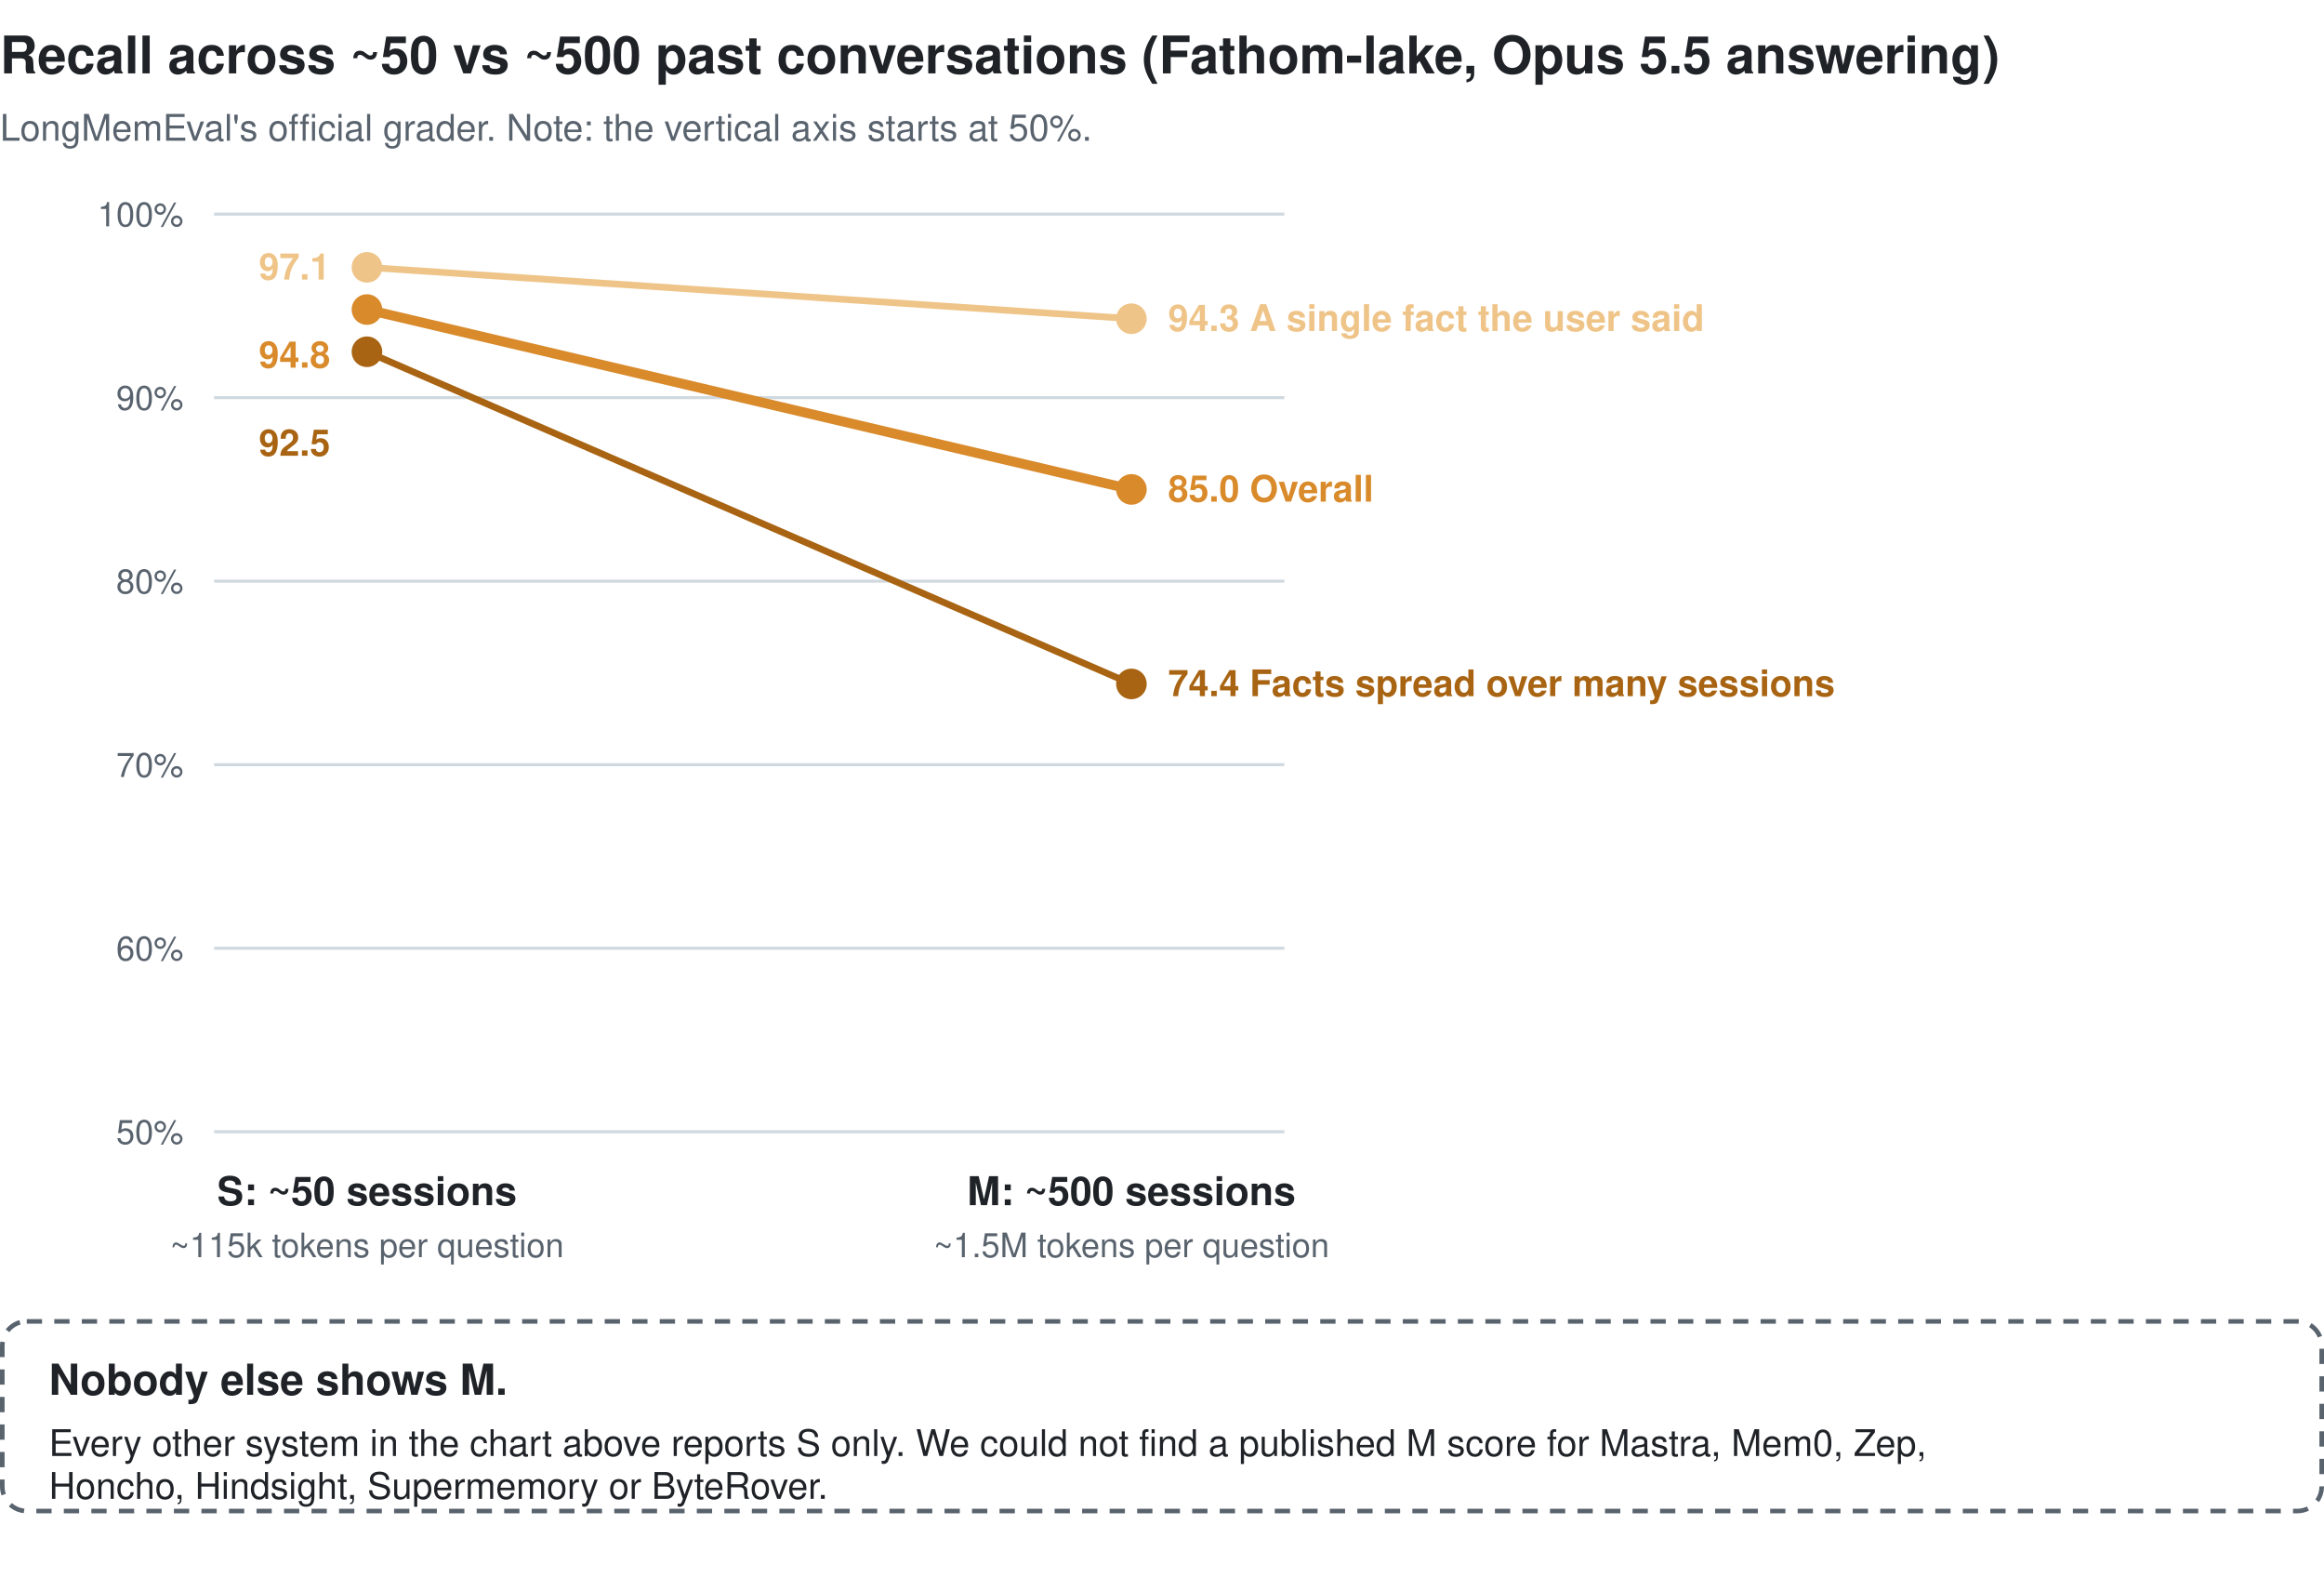
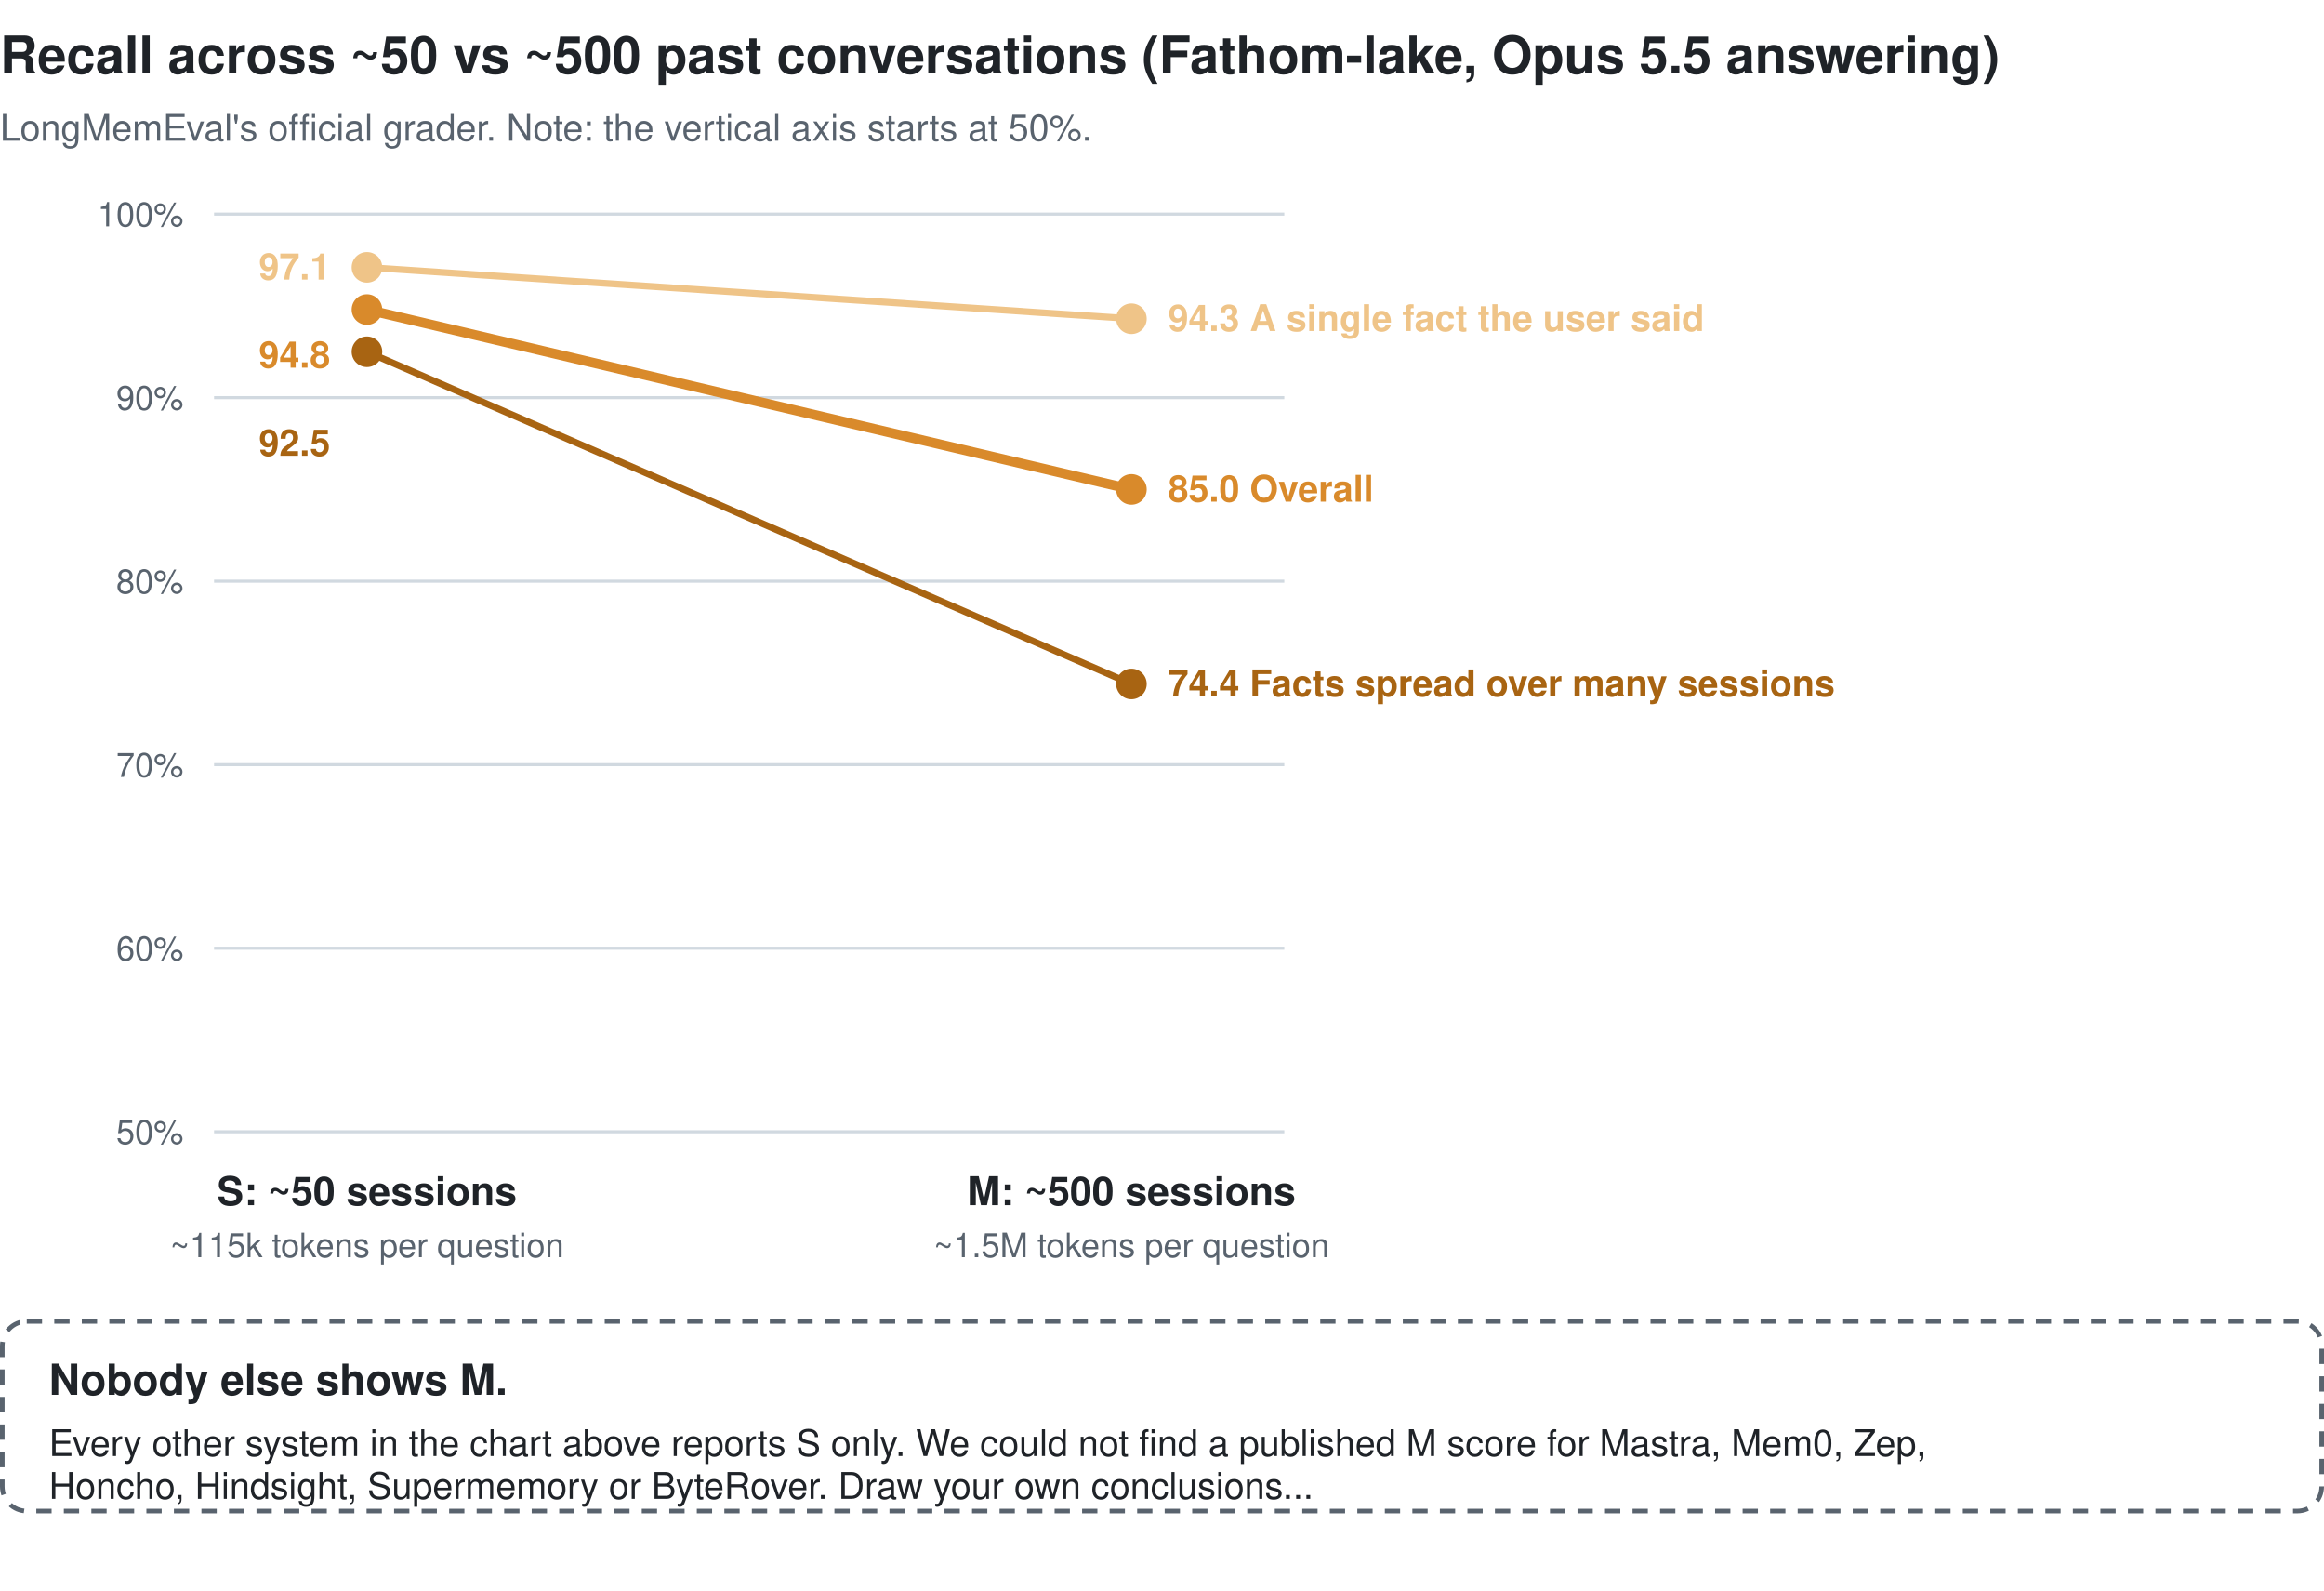
<svg xmlns="http://www.w3.org/2000/svg" width="760" height="520" viewBox="0 0 760 520" role="img" aria-label="Fathom-lake accuracy on LongMemEval S and M">
  <text x="0.0" y="24.0" fill="#1f2328" font-size="17" font-weight="650" text-anchor="start" font-family="system-ui,-apple-system,'Segoe UI',Helvetica,Arial,sans-serif">Recall across ~50 vs ~500 past conversations (Fathom-lake, Opus 5.5 answering)</text>
  <text x="0.0" y="46.0" fill="#59636e" font-size="12" font-weight="400" text-anchor="start" font-family="system-ui,-apple-system,'Segoe UI',Helvetica,Arial,sans-serif">LongMemEval's official grader. Note: the vertical axis starts at 50%.</text>
  <line x1="70" y1="370.0" x2="420" y2="370.0" stroke="#d1d9e0" stroke-width="1" />
  <text x="60.0" y="374.0" fill="#59636e" font-size="11" font-weight="400" text-anchor="end" font-family="system-ui,-apple-system,'Segoe UI',Helvetica,Arial,sans-serif">50%</text>
  <line x1="70" y1="310.0" x2="420" y2="310.0" stroke="#d1d9e0" stroke-width="1" />
  <text x="60.0" y="314.0" fill="#59636e" font-size="11" font-weight="400" text-anchor="end" font-family="system-ui,-apple-system,'Segoe UI',Helvetica,Arial,sans-serif">60%</text>
  <line x1="70" y1="250.0" x2="420" y2="250.0" stroke="#d1d9e0" stroke-width="1" />
  <text x="60.0" y="254.0" fill="#59636e" font-size="11" font-weight="400" text-anchor="end" font-family="system-ui,-apple-system,'Segoe UI',Helvetica,Arial,sans-serif">70%</text>
  <line x1="70" y1="190.0" x2="420" y2="190.0" stroke="#d1d9e0" stroke-width="1" />
  <text x="60.0" y="194.0" fill="#59636e" font-size="11" font-weight="400" text-anchor="end" font-family="system-ui,-apple-system,'Segoe UI',Helvetica,Arial,sans-serif">80%</text>
  <line x1="70" y1="130.0" x2="420" y2="130.0" stroke="#d1d9e0" stroke-width="1" />
  <text x="60.0" y="134.0" fill="#59636e" font-size="11" font-weight="400" text-anchor="end" font-family="system-ui,-apple-system,'Segoe UI',Helvetica,Arial,sans-serif">90%</text>
  <line x1="70" y1="70.0" x2="420" y2="70.0" stroke="#d1d9e0" stroke-width="1" />
  <text x="60.0" y="74.0" fill="#59636e" font-size="11" font-weight="400" text-anchor="end" font-family="system-ui,-apple-system,'Segoe UI',Helvetica,Arial,sans-serif">100%</text>
  <text x="120.0" y="394.0" fill="#1f2328" font-size="13" font-weight="600" text-anchor="middle" font-family="system-ui,-apple-system,'Segoe UI',Helvetica,Arial,sans-serif">S: ~50 sessions</text>
  <text x="120.0" y="411.0" fill="#59636e" font-size="11" font-weight="400" text-anchor="middle" font-family="system-ui,-apple-system,'Segoe UI',Helvetica,Arial,sans-serif">~115k tokens per question</text>
  <text x="370.0" y="394.0" fill="#1f2328" font-size="13" font-weight="600" text-anchor="middle" font-family="system-ui,-apple-system,'Segoe UI',Helvetica,Arial,sans-serif">M: ~500 sessions</text>
  <text x="370.0" y="411.0" fill="#59636e" font-size="11" font-weight="400" text-anchor="middle" font-family="system-ui,-apple-system,'Segoe UI',Helvetica,Arial,sans-serif">~1.5M tokens per question</text>
  <line x1="120" y1="87.4" x2="370" y2="104.2" stroke="#efc488" stroke-width="2.2" />
  <circle cx="120" cy="87.4" r="5" fill="#efc488" />
  <circle cx="370" cy="104.2" r="5" fill="#efc488" />
  <text x="108.0" y="91.4" fill="#efc488" font-size="12" font-weight="600" text-anchor="end" font-family="system-ui,-apple-system,'Segoe UI',Helvetica,Arial,sans-serif">97.1</text>
  <text x="382.0" y="108.2" fill="#efc488" font-size="12" font-weight="600" text-anchor="start" font-family="system-ui,-apple-system,'Segoe UI',Helvetica,Arial,sans-serif">94.3  A single fact the user said</text>
  <line x1="120" y1="101.2" x2="370" y2="160.0" stroke="#d98a2b" stroke-width="3.2" />
  <circle cx="120" cy="101.2" r="5" fill="#d98a2b" />
  <circle cx="370" cy="160.0" r="5" fill="#d98a2b" />
  <text x="108.0" y="120.2" fill="#d98a2b" font-size="12" font-weight="600" text-anchor="end" font-family="system-ui,-apple-system,'Segoe UI',Helvetica,Arial,sans-serif">94.8</text>
  <text x="382.0" y="164.0" fill="#d98a2b" font-size="12" font-weight="600" text-anchor="start" font-family="system-ui,-apple-system,'Segoe UI',Helvetica,Arial,sans-serif">85.0  Overall</text>
  <line x1="120" y1="115.0" x2="370" y2="223.6" stroke="#a86412" stroke-width="2.2" />
  <circle cx="120" cy="115.0" r="5" fill="#a86412" />
  <circle cx="370" cy="223.6" r="5" fill="#a86412" />
  <text x="108.0" y="149.0" fill="#a86412" font-size="12" font-weight="600" text-anchor="end" font-family="system-ui,-apple-system,'Segoe UI',Helvetica,Arial,sans-serif">92.5</text>
  <text x="382.0" y="227.6" fill="#a86412" font-size="12" font-weight="600" text-anchor="start" font-family="system-ui,-apple-system,'Segoe UI',Helvetica,Arial,sans-serif">74.4  Facts spread over many sessions</text>
  <rect x="0.75" y="432" width="758.5" height="62" rx="8" fill="none" stroke="#59636e" stroke-width="1.5" stroke-dasharray="5 4" />
  <text x="16.0" y="456.0" fill="#1f2328" font-size="14" font-weight="650" text-anchor="start" font-family="system-ui,-apple-system,'Segoe UI',Helvetica,Arial,sans-serif">Nobody else shows M.</text>
  <text x="16.0" y="476.0" fill="#1f2328" font-size="12" font-weight="400" text-anchor="start" font-family="system-ui,-apple-system,'Segoe UI',Helvetica,Arial,sans-serif">Every other system in the chart above reports S only. We could not find a published M score for Mastra, Mem0, Zep,</text>
-   <text x="16.0" y="490.0" fill="#1f2328" font-size="12" font-weight="400" text-anchor="start" font-family="system-ui,-apple-system,'Segoe UI',Helvetica,Arial,sans-serif">Honcho, Hindsight, Supermemory or ByteRover.</text>
+   <text x="16.0" y="490.0" fill="#1f2328" font-size="12" font-weight="400" text-anchor="start" font-family="system-ui,-apple-system,'Segoe UI',Helvetica,Arial,sans-serif">Honcho, Hindsight, Supermemory or ByteRover. Draw your own conclusions...</text>
</svg>
